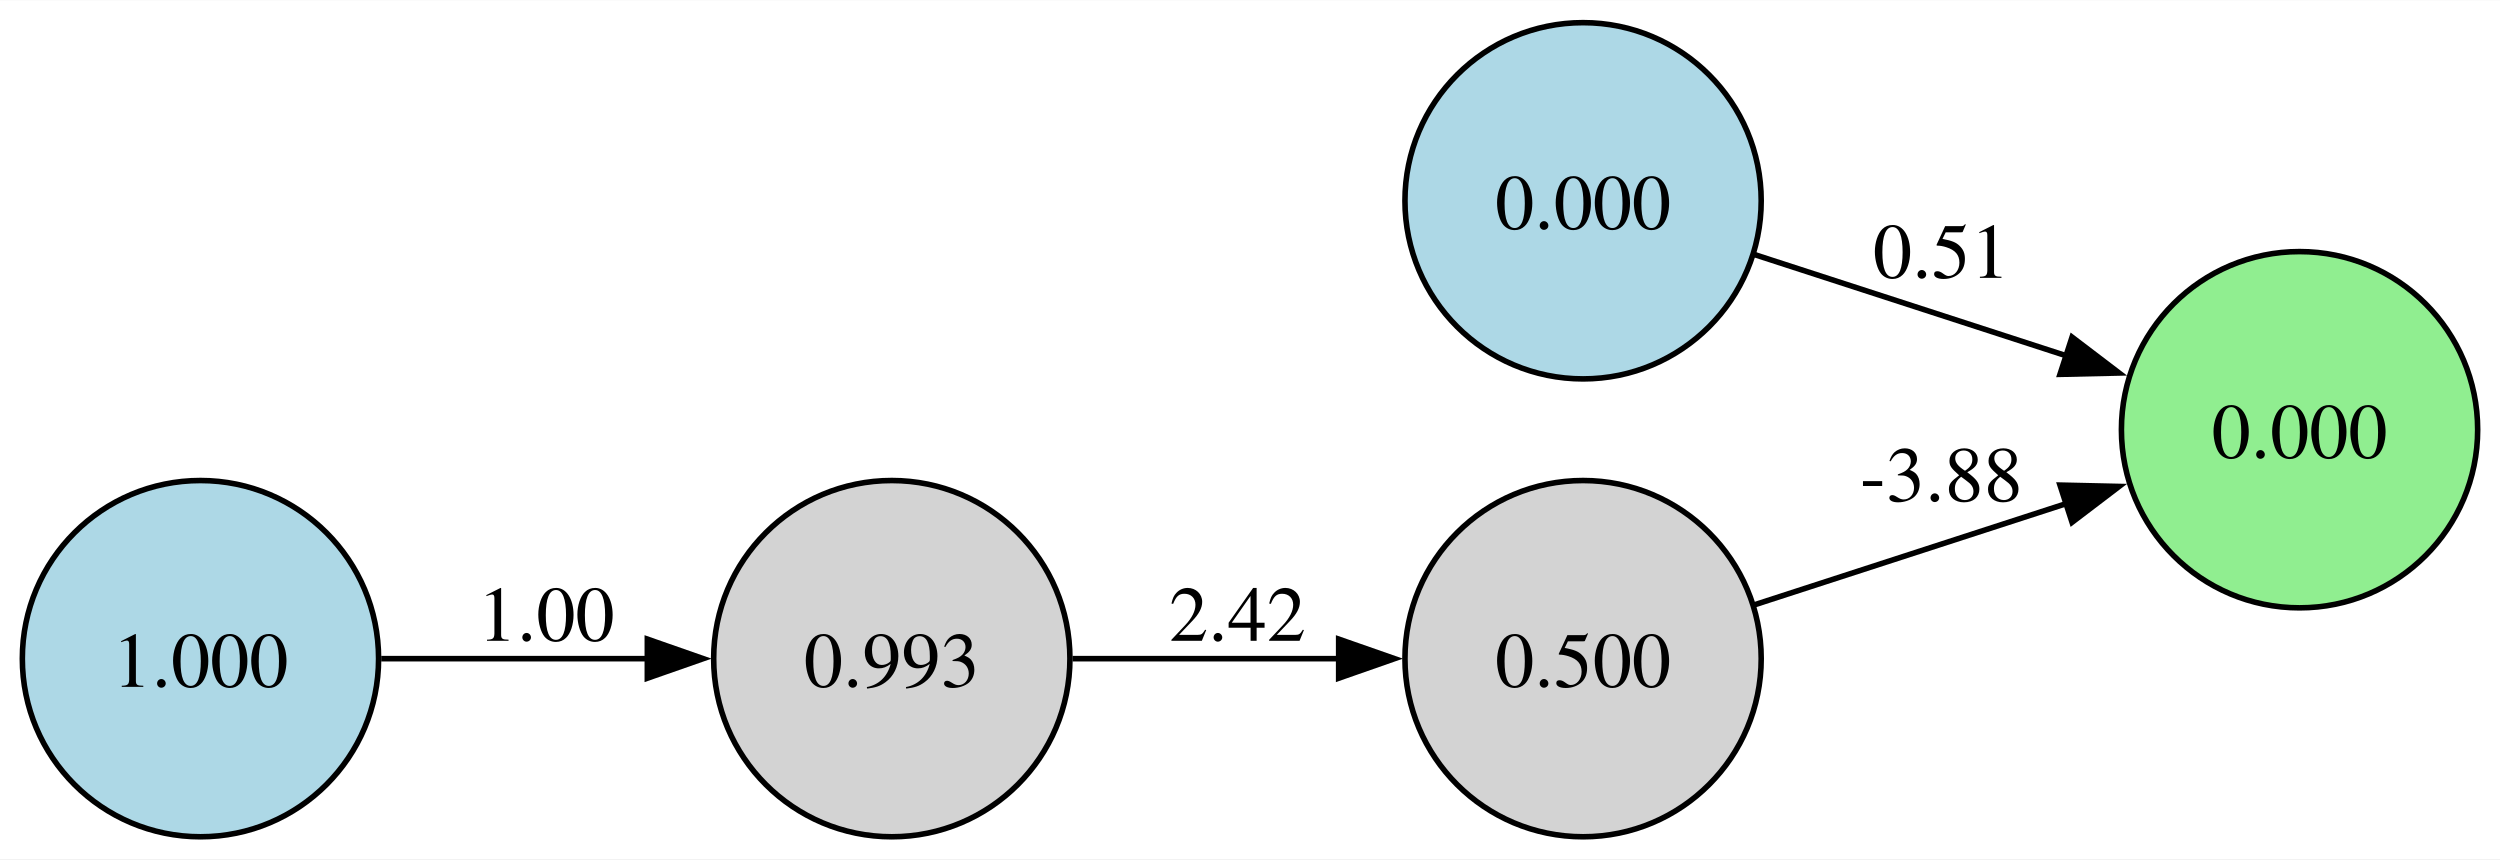
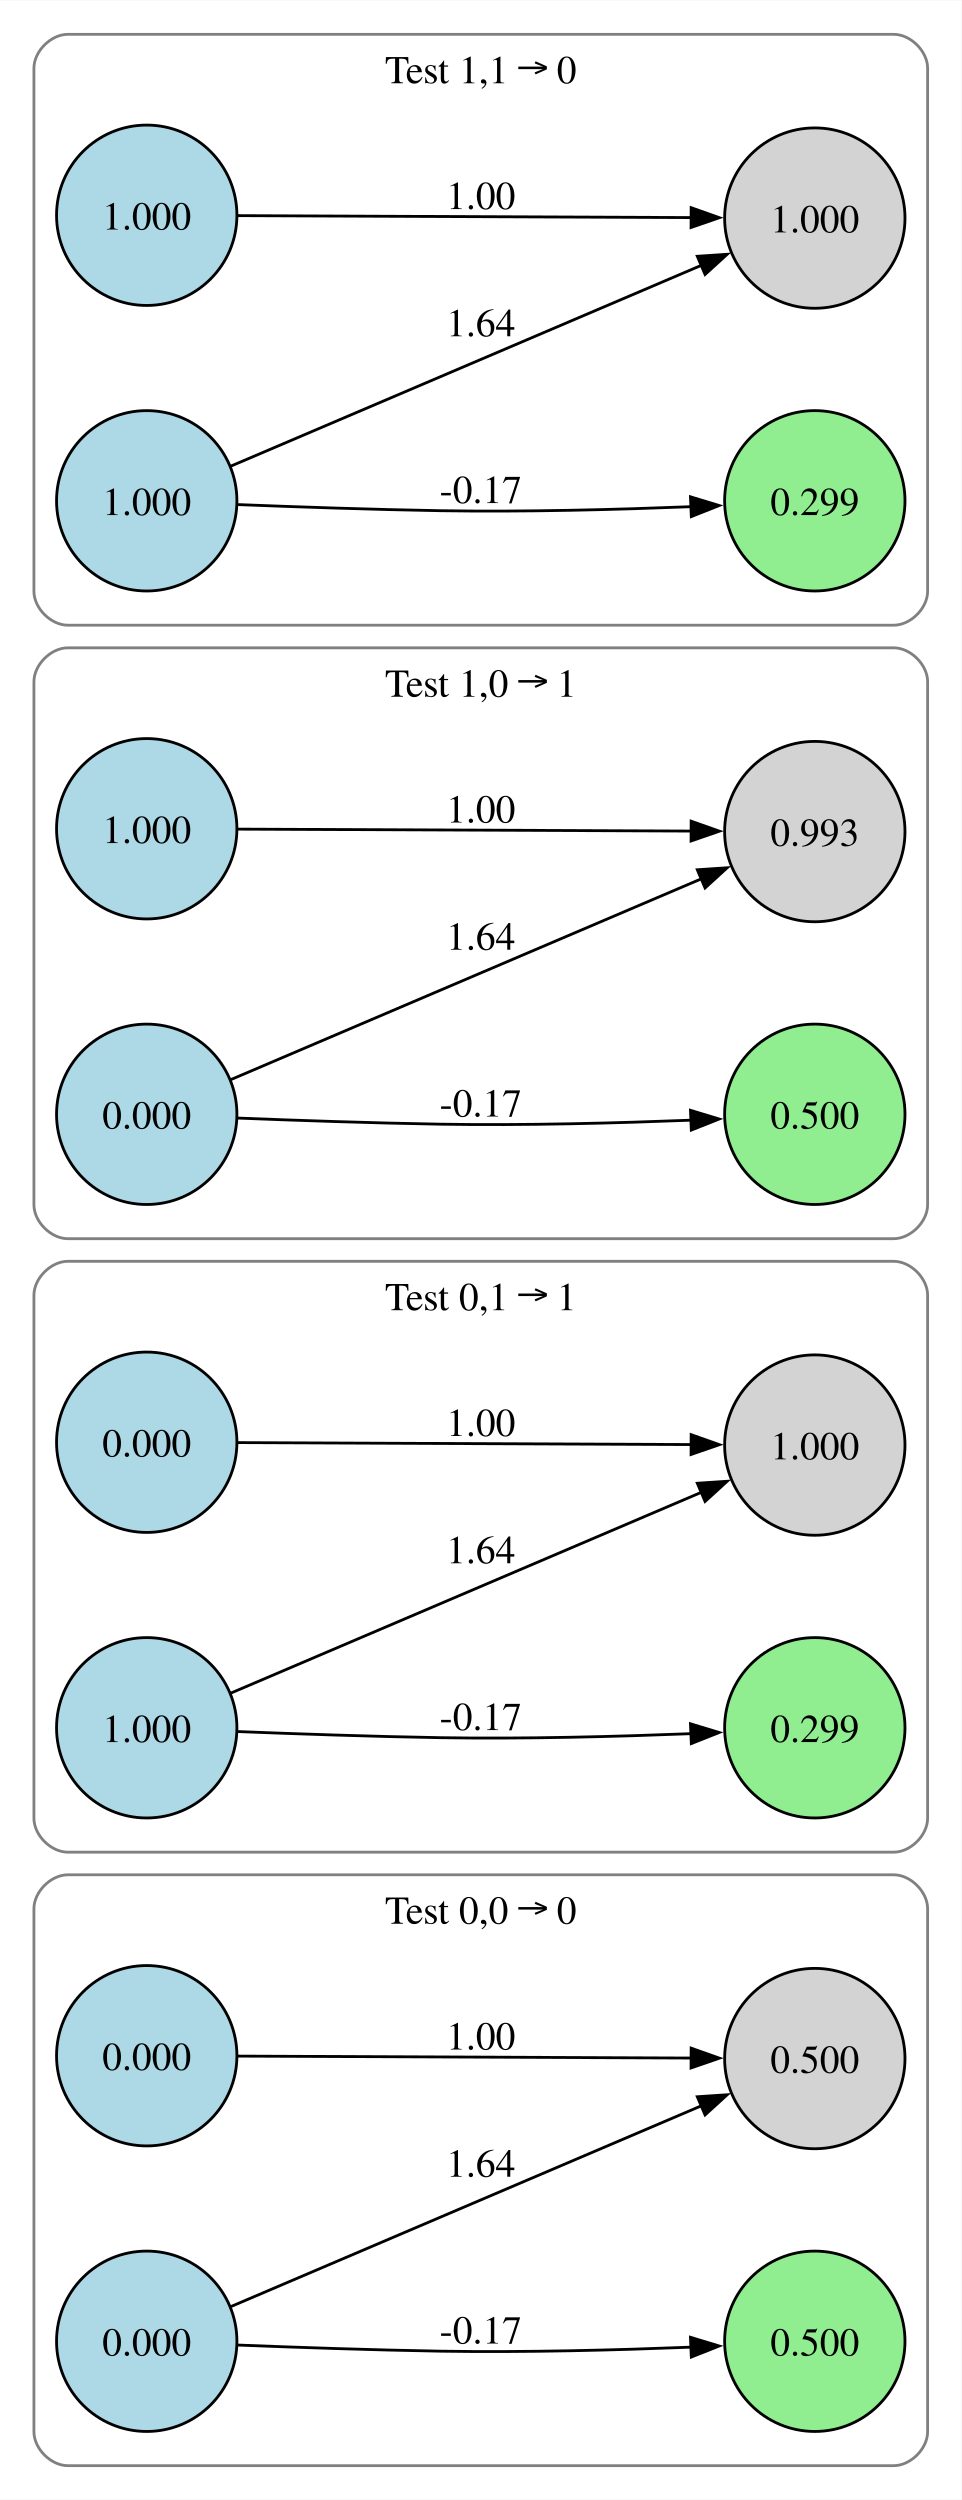
- <svg xmlns="http://www.w3.org/2000/svg" width="448pt" height="154pt" viewBox="0.00 0.00 447.72 153.81">
-   <g id="graph0" class="graph" transform="scale(1 1) rotate(0) translate(4 149.81)">
-     <polygon fill="white" stroke="none" points="-4,4 -4,-149.81 443.72,-149.81 443.72,4 -4,4" />
+ <svg xmlns="http://www.w3.org/2000/svg" width="340pt" height="884pt" viewBox="0.00 0.00 340.11 884.00">
+   <g id="graph0" class="graph" transform="scale(1 1) rotate(0) translate(4 880)">
+     <polygon fill="white" stroke="none" points="-4,4 -4,-880 336.11,-880 336.11,4 -4,4" />
+     <g id="clust1" class="cluster">
+       <path fill="none" stroke="gray" d="M20,-8C20,-8 312.11,-8 312.11,-8 318.11,-8 324.11,-14 324.11,-20 324.11,-20 324.11,-205 324.11,-205 324.11,-211 318.11,-217 312.11,-217 312.11,-217 20,-217 20,-217 14,-217 8,-211 8,-205 8,-205 8,-20 8,-20 8,-14 14,-8 20,-8" />
+       <text text-anchor="middle" x="166.06" y="-199.7" font-family="Times,serif" font-size="14.00">Test 0,0 → 0</text>
+     </g>
+     <g id="clust2" class="cluster">
+       <path fill="none" stroke="gray" d="M20,-225C20,-225 312.11,-225 312.11,-225 318.11,-225 324.11,-231 324.11,-237 324.11,-237 324.11,-422 324.11,-422 324.11,-428 318.11,-434 312.11,-434 312.11,-434 20,-434 20,-434 14,-434 8,-428 8,-422 8,-422 8,-237 8,-237 8,-231 14,-225 20,-225" />
+       <text text-anchor="middle" x="166.06" y="-416.7" font-family="Times,serif" font-size="14.00">Test 0,1 → 1</text>
+     </g>
+     <g id="clust3" class="cluster">
+       <path fill="none" stroke="gray" d="M20,-442C20,-442 312.11,-442 312.11,-442 318.11,-442 324.11,-448 324.11,-454 324.11,-454 324.11,-639 324.11,-639 324.11,-645 318.11,-651 312.11,-651 312.11,-651 20,-651 20,-651 14,-651 8,-645 8,-639 8,-639 8,-454 8,-454 8,-448 14,-442 20,-442" />
+       <text text-anchor="middle" x="166.06" y="-633.7" font-family="Times,serif" font-size="14.00">Test 1,0 → 1</text>
+     </g>
+     <g id="clust4" class="cluster">
+       <path fill="none" stroke="gray" d="M20,-659C20,-659 312.11,-659 312.11,-659 318.11,-659 324.11,-665 324.11,-671 324.11,-671 324.11,-856 324.11,-856 324.11,-862 318.11,-868 312.11,-868 312.11,-868 20,-868 20,-868 14,-868 8,-862 8,-856 8,-856 8,-671 8,-671 8,-665 14,-659 20,-659" />
+       <text text-anchor="middle" x="166.06" y="-850.7" font-family="Times,serif" font-size="14.00">Test 1,1 → 0</text>
+     </g>
    <g id="node1" class="node">
-       <ellipse fill="lightblue" stroke="black" cx="279.51" cy="-113.9" rx="31.9" ry="31.9" />
-       <text text-anchor="middle" x="279.51" y="-108.85" font-family="Times,serif" font-size="14.00">0.000</text>
+       <ellipse fill="lightblue" stroke="black" cx="47.9" cy="-153" rx="31.9" ry="31.9" />
+       <text text-anchor="middle" x="47.9" y="-147.95" font-family="Times,serif" font-size="14.00">0.000</text>
+     </g>
+     <g id="node4" class="node">
+       <ellipse fill="lightgray" stroke="black" cx="284.21" cy="-152" rx="31.9" ry="31.9" />
+       <text text-anchor="middle" x="284.21" y="-146.95" font-family="Times,serif" font-size="14.00">0.500</text>
+     </g>
+     <g id="edge2" class="edge">
+       <path fill="none" stroke="black" d="M80.02,-152.87C121.24,-152.69 194.15,-152.38 240.5,-152.18" />
+       <polygon fill="black" stroke="black" points="240.47,-155.68 250.45,-152.14 240.44,-148.68 240.47,-155.68" />
+       <text text-anchor="middle" x="166.06" y="-155.2" font-family="Times,serif" font-size="14.00">1.00</text>
+     </g>
+     <g id="node2" class="node">
+       <ellipse fill="lightblue" stroke="black" cx="47.9" cy="-52" rx="31.9" ry="31.9" />
+       <text text-anchor="middle" x="47.9" y="-46.95" font-family="Times,serif" font-size="14.00">0.000</text>
    </g>
    <g id="node3" class="node">
-       <ellipse fill="lightgreen" stroke="black" cx="407.82" cy="-72.9" rx="31.9" ry="31.9" />
-       <text text-anchor="middle" x="407.82" y="-67.85" font-family="Times,serif" font-size="14.00">0.000</text>
+       <ellipse fill="lightgreen" stroke="black" cx="284.21" cy="-52" rx="31.9" ry="31.9" />
+       <text text-anchor="middle" x="284.21" y="-46.95" font-family="Times,serif" font-size="14.00">0.500</text>
    </g>
    <g id="edge1" class="edge">
-       <path fill="none" stroke="black" d="M310.13,-104.29C326.79,-98.88 347.85,-92.05 366.05,-86.14" />
-       <polygon fill="black" stroke="black" points="367.08,-89.48 375.51,-83.06 364.92,-82.82 367.08,-89.48" />
-       <text text-anchor="middle" x="343.67" y="-100.1" font-family="Times,serif" font-size="14.00">0.51</text>
+       <path fill="none" stroke="black" d="M79.97,-50.67C100.38,-49.86 127.68,-48.91 151.81,-48.5 181.49,-48 214.93,-48.91 240.65,-49.93" />
+       <polygon fill="black" stroke="black" points="240.23,-53.41 250.37,-50.33 240.53,-46.42 240.23,-53.41" />
+       <text text-anchor="middle" x="166.06" y="-51.2" font-family="Times,serif" font-size="14.00">-0.17</text>
    </g>
-     <g id="node2" class="node">
-       <ellipse fill="lightblue" stroke="black" cx="31.9" cy="-31.9" rx="31.9" ry="31.9" />
-       <text text-anchor="middle" x="31.9" y="-26.85" font-family="Times,serif" font-size="14.00">1.000</text>
+     <g id="edge3" class="edge">
+       <path fill="none" stroke="black" d="M77.63,-64.26C119.47,-82.12 197.26,-115.32 244.23,-135.36" />
+       <polygon fill="black" stroke="black" points="242.65,-138.49 253.22,-139.2 245.39,-132.06 242.65,-138.49" />
+       <text text-anchor="middle" x="166.06" y="-110.2" font-family="Times,serif" font-size="14.00">1.64</text>
    </g>
    <g id="node5" class="node">
-       <ellipse fill="lightgray" stroke="black" cx="155.71" cy="-31.9" rx="31.9" ry="31.9" />
-       <text text-anchor="middle" x="155.71" y="-26.85" font-family="Times,serif" font-size="14.00">0.993</text>
+       <ellipse fill="lightblue" stroke="black" cx="47.9" cy="-370" rx="31.9" ry="31.9" />
+       <text text-anchor="middle" x="47.9" y="-364.95" font-family="Times,serif" font-size="14.00">0.000</text>
    </g>
-     <g id="edge3" class="edge">
-       <path fill="none" stroke="black" d="M64.27,-31.9C78.9,-31.9 96.54,-31.9 112.34,-31.9" />
-       <polygon fill="black" stroke="black" points="111.93,-35.4 121.93,-31.9 111.93,-28.4 111.93,-35.4" />
-       <text text-anchor="middle" x="93.81" y="-35.1" font-family="Times,serif" font-size="14.00">1.00</text>
+     <g id="node8" class="node">
+       <ellipse fill="lightgray" stroke="black" cx="284.21" cy="-369" rx="31.9" ry="31.9" />
+       <text text-anchor="middle" x="284.21" y="-363.95" font-family="Times,serif" font-size="14.00">1.000</text>
    </g>
-     <g id="node4" class="node">
-       <ellipse fill="lightgray" stroke="black" cx="279.51" cy="-31.9" rx="31.9" ry="31.9" />
-       <text text-anchor="middle" x="279.51" y="-26.85" font-family="Times,serif" font-size="14.00">0.500</text>
+     <g id="edge5" class="edge">
+       <path fill="none" stroke="black" d="M80.02,-369.87C121.24,-369.69 194.15,-369.38 240.5,-369.18" />
+       <polygon fill="black" stroke="black" points="240.47,-372.68 250.45,-369.14 240.44,-365.68 240.47,-372.68" />
+       <text text-anchor="middle" x="166.06" y="-372.2" font-family="Times,serif" font-size="14.00">1.00</text>
    </g>
-     <g id="edge2" class="edge">
-       <path fill="none" stroke="black" d="M310.13,-41.52C326.79,-46.93 347.85,-53.76 366.05,-59.67" />
-       <polygon fill="black" stroke="black" points="364.92,-62.98 375.51,-62.74 367.08,-56.32 364.92,-62.98" />
-       <text text-anchor="middle" x="343.67" y="-60.1" font-family="Times,serif" font-size="14.00">-3.88</text>
+     <g id="node6" class="node">
+       <ellipse fill="lightblue" stroke="black" cx="47.9" cy="-269" rx="31.9" ry="31.9" />
+       <text text-anchor="middle" x="47.9" y="-263.95" font-family="Times,serif" font-size="14.00">1.000</text>
+     </g>
+     <g id="node7" class="node">
+       <ellipse fill="lightgreen" stroke="black" cx="284.21" cy="-269" rx="31.9" ry="31.9" />
+       <text text-anchor="middle" x="284.21" y="-263.95" font-family="Times,serif" font-size="14.00">0.299</text>
    </g>
    <g id="edge4" class="edge">
-       <path fill="none" stroke="black" d="M188.08,-31.9C202.71,-31.9 220.35,-31.9 236.14,-31.9" />
-       <polygon fill="black" stroke="black" points="235.74,-35.4 245.74,-31.9 235.74,-28.4 235.74,-35.4" />
-       <text text-anchor="middle" x="217.61" y="-35.1" font-family="Times,serif" font-size="14.00">2.42</text>
+       <path fill="none" stroke="black" d="M79.97,-267.67C100.38,-266.86 127.68,-265.91 151.81,-265.5 181.49,-265 214.93,-265.91 240.65,-266.93" />
+       <polygon fill="black" stroke="black" points="240.23,-270.41 250.37,-267.33 240.53,-263.42 240.23,-270.41" />
+       <text text-anchor="middle" x="166.06" y="-268.2" font-family="Times,serif" font-size="14.00">-0.17</text>
+     </g>
+     <g id="edge6" class="edge">
+       <path fill="none" stroke="black" d="M77.63,-281.26C119.47,-299.12 197.26,-332.32 244.23,-352.36" />
+       <polygon fill="black" stroke="black" points="242.65,-355.49 253.22,-356.2 245.39,-349.06 242.65,-355.49" />
+       <text text-anchor="middle" x="166.06" y="-327.2" font-family="Times,serif" font-size="14.00">1.64</text>
+     </g>
+     <g id="node9" class="node">
+       <ellipse fill="lightblue" stroke="black" cx="47.9" cy="-587" rx="31.9" ry="31.9" />
+       <text text-anchor="middle" x="47.9" y="-581.95" font-family="Times,serif" font-size="14.00">1.000</text>
+     </g>
+     <g id="node12" class="node">
+       <ellipse fill="lightgray" stroke="black" cx="284.21" cy="-586" rx="31.9" ry="31.9" />
+       <text text-anchor="middle" x="284.21" y="-580.95" font-family="Times,serif" font-size="14.00">0.993</text>
+     </g>
+     <g id="edge8" class="edge">
+       <path fill="none" stroke="black" d="M80.02,-586.87C121.24,-586.69 194.15,-586.38 240.5,-586.18" />
+       <polygon fill="black" stroke="black" points="240.47,-589.68 250.45,-586.14 240.44,-582.68 240.47,-589.68" />
+       <text text-anchor="middle" x="166.06" y="-589.2" font-family="Times,serif" font-size="14.00">1.00</text>
+     </g>
+     <g id="node10" class="node">
+       <ellipse fill="lightblue" stroke="black" cx="47.9" cy="-486" rx="31.9" ry="31.9" />
+       <text text-anchor="middle" x="47.9" y="-480.95" font-family="Times,serif" font-size="14.00">0.000</text>
+     </g>
+     <g id="node11" class="node">
+       <ellipse fill="lightgreen" stroke="black" cx="284.21" cy="-486" rx="31.9" ry="31.9" />
+       <text text-anchor="middle" x="284.21" y="-480.95" font-family="Times,serif" font-size="14.00">0.500</text>
+     </g>
+     <g id="edge7" class="edge">
+       <path fill="none" stroke="black" d="M79.97,-484.67C100.38,-483.86 127.68,-482.91 151.81,-482.5 181.49,-482 214.93,-482.91 240.65,-483.93" />
+       <polygon fill="black" stroke="black" points="240.23,-487.41 250.37,-484.33 240.53,-480.42 240.23,-487.41" />
+       <text text-anchor="middle" x="166.06" y="-485.2" font-family="Times,serif" font-size="14.00">-0.17</text>
+     </g>
+     <g id="edge9" class="edge">
+       <path fill="none" stroke="black" d="M77.63,-498.26C119.47,-516.12 197.26,-549.32 244.23,-569.36" />
+       <polygon fill="black" stroke="black" points="242.65,-572.49 253.22,-573.2 245.39,-566.06 242.65,-572.49" />
+       <text text-anchor="middle" x="166.06" y="-544.2" font-family="Times,serif" font-size="14.00">1.64</text>
+     </g>
+     <g id="node13" class="node">
+       <ellipse fill="lightblue" stroke="black" cx="47.9" cy="-804" rx="31.9" ry="31.9" />
+       <text text-anchor="middle" x="47.9" y="-798.95" font-family="Times,serif" font-size="14.00">1.000</text>
+     </g>
+     <g id="node16" class="node">
+       <ellipse fill="lightgray" stroke="black" cx="284.21" cy="-803" rx="31.9" ry="31.9" />
+       <text text-anchor="middle" x="284.21" y="-797.95" font-family="Times,serif" font-size="14.00">1.000</text>
+     </g>
+     <g id="edge11" class="edge">
+       <path fill="none" stroke="black" d="M80.02,-803.87C121.24,-803.69 194.15,-803.38 240.5,-803.18" />
+       <polygon fill="black" stroke="black" points="240.47,-806.68 250.45,-803.14 240.44,-799.68 240.47,-806.68" />
+       <text text-anchor="middle" x="166.06" y="-806.2" font-family="Times,serif" font-size="14.00">1.00</text>
+     </g>
+     <g id="node14" class="node">
+       <ellipse fill="lightblue" stroke="black" cx="47.9" cy="-703" rx="31.9" ry="31.9" />
+       <text text-anchor="middle" x="47.9" y="-697.95" font-family="Times,serif" font-size="14.00">1.000</text>
+     </g>
+     <g id="node15" class="node">
+       <ellipse fill="lightgreen" stroke="black" cx="284.21" cy="-703" rx="31.9" ry="31.9" />
+       <text text-anchor="middle" x="284.21" y="-697.95" font-family="Times,serif" font-size="14.00">0.299</text>
+     </g>
+     <g id="edge10" class="edge">
+       <path fill="none" stroke="black" d="M79.97,-701.67C100.38,-700.86 127.68,-699.91 151.81,-699.5 181.49,-699 214.93,-699.91 240.65,-700.93" />
+       <polygon fill="black" stroke="black" points="240.23,-704.41 250.37,-701.33 240.53,-697.42 240.23,-704.41" />
+       <text text-anchor="middle" x="166.06" y="-702.2" font-family="Times,serif" font-size="14.00">-0.17</text>
+     </g>
+     <g id="edge12" class="edge">
+       <path fill="none" stroke="black" d="M77.63,-715.26C119.47,-733.12 197.26,-766.32 244.23,-786.36" />
+       <polygon fill="black" stroke="black" points="242.65,-789.49 253.22,-790.2 245.39,-783.06 242.65,-789.49" />
+       <text text-anchor="middle" x="166.06" y="-761.2" font-family="Times,serif" font-size="14.00">1.64</text>
    </g>
  </g>
</svg>
